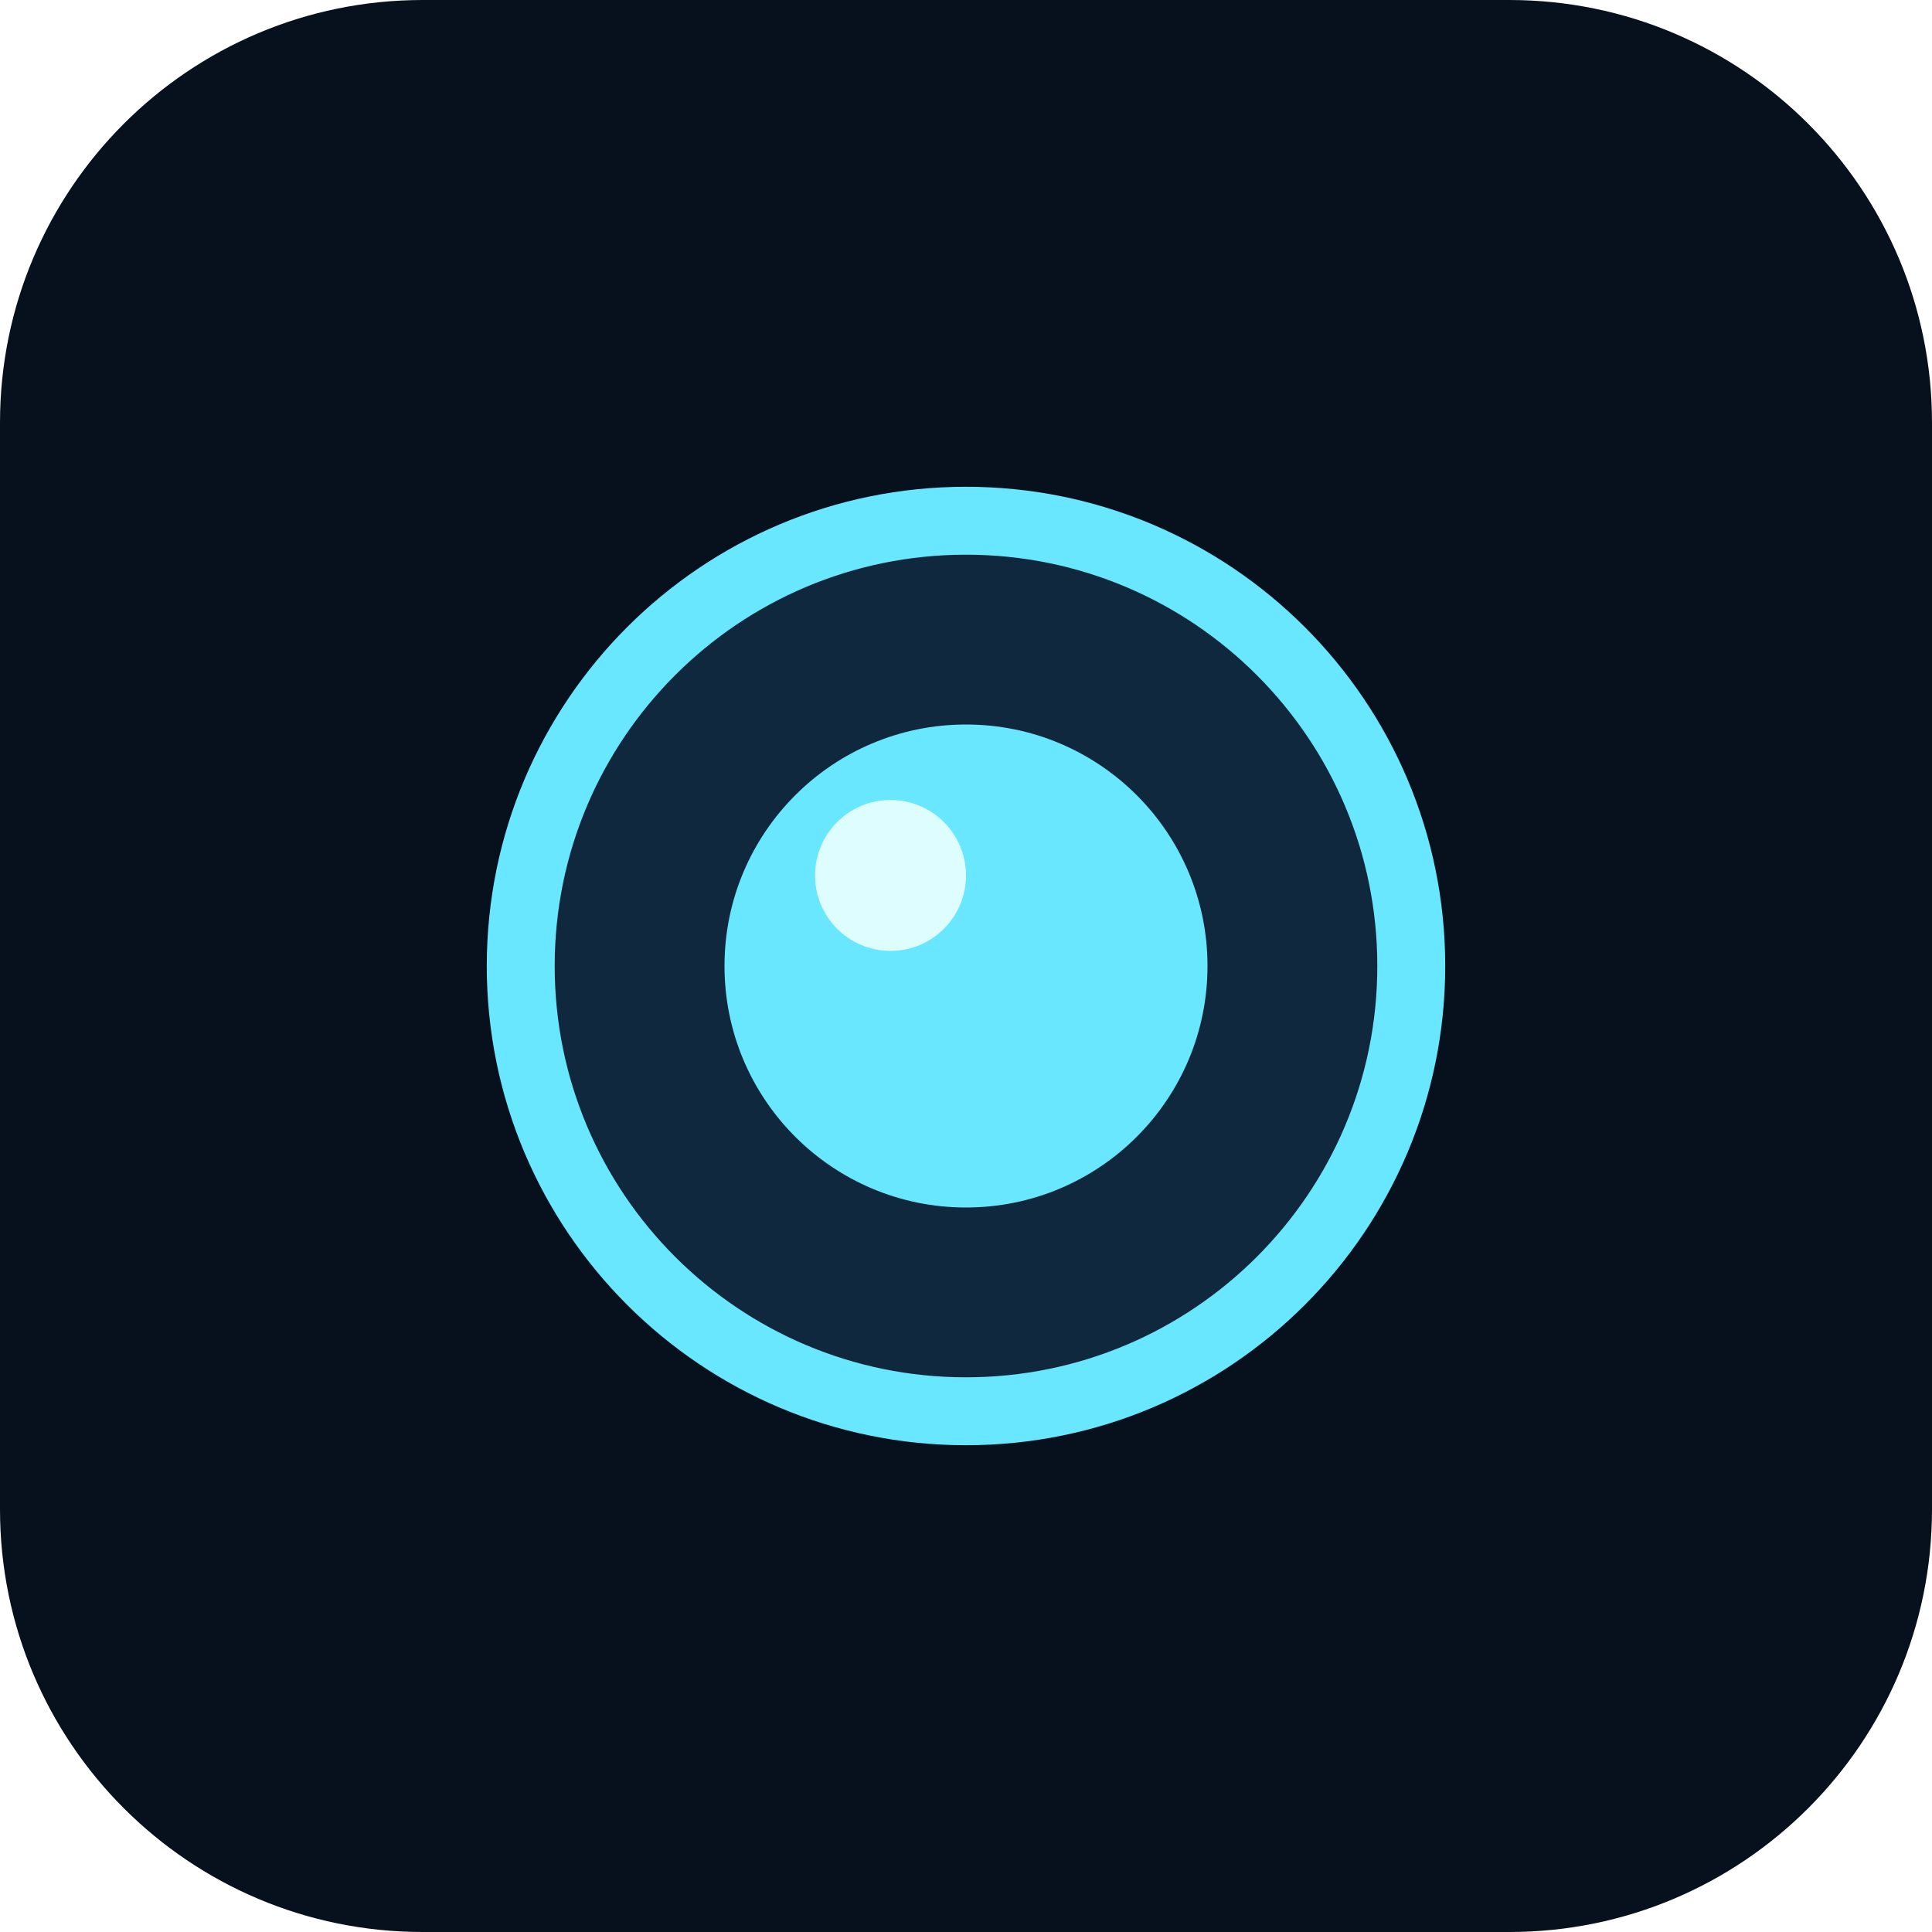
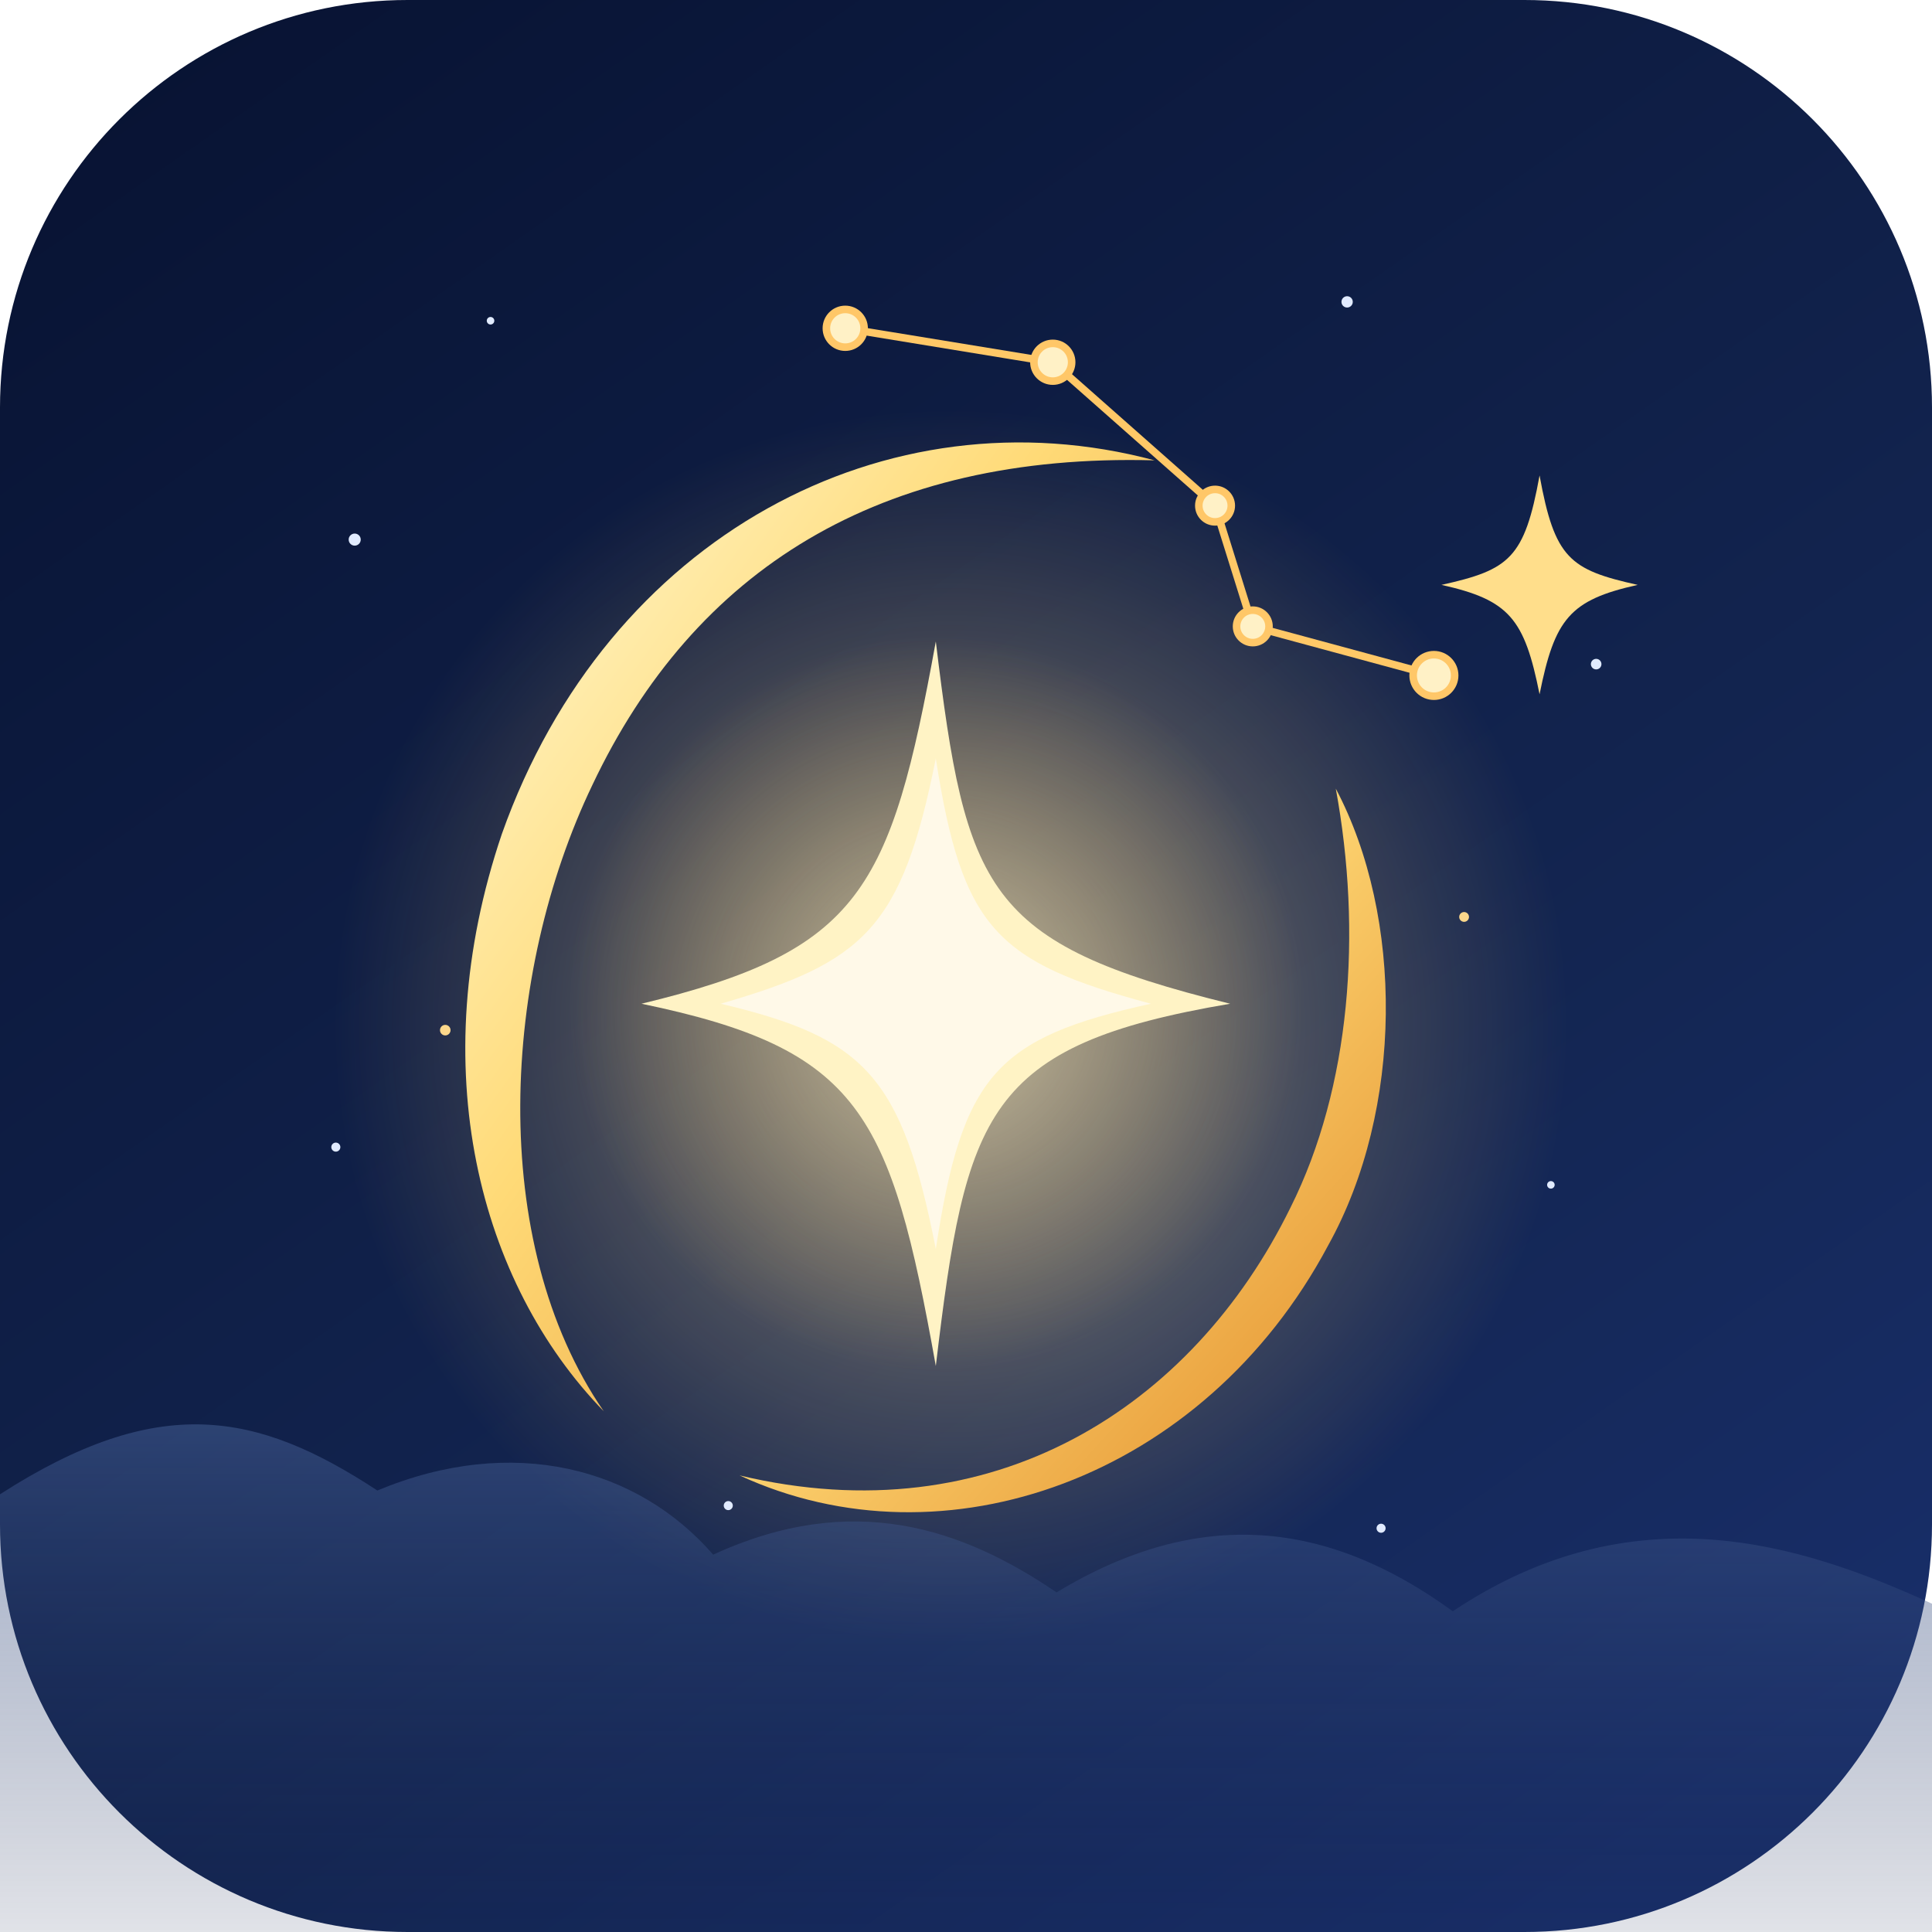
- <svg xmlns="http://www.w3.org/2000/svg" viewBox="0 0 512 512">
-   <rect width="512" height="512" rx="112" fill="#07111d" />
-   <circle cx="256" cy="256" r="118" fill="#10283d" stroke="#68e7ff" stroke-width="18" />
-   <circle cx="256" cy="256" r="64" fill="#68e7ff" />
-   <circle cx="236" cy="232" r="20" fill="#eaffff" opacity=".9" />
+ <svg xmlns="http://www.w3.org/2000/svg" viewBox="0 0 512 512" role="img" aria-label="Lumen, étoile et constellation">
+   <defs>
+     <linearGradient id="sky" x1=".1" y1="0" x2=".8" y2="1">
+       <stop stop-color="#081333" />
+       <stop offset=".66" stop-color="#132551" />
+       <stop offset="1" stop-color="#182e69" />
+     </linearGradient>
+     <linearGradient id="gold" x1=".15" y1=".15" x2=".85" y2=".86">
+       <stop stop-color="#fff0b8" />
+       <stop offset=".38" stop-color="#ffda77" />
+       <stop offset="1" stop-color="#e89c39" />
+     </linearGradient>
+     <radialGradient id="glow">
+       <stop stop-color="#ffefbf" stop-opacity=".52" />
+       <stop offset="1" stop-color="#ffcc63" stop-opacity="0" />
+     </radialGradient>
+     <linearGradient id="cloud" x1="0" y1="0" x2="0" y2="1">
+       <stop stop-color="#49649b" stop-opacity=".5" />
+       <stop offset="1" stop-color="#14234e" stop-opacity=".13" />
+     </linearGradient>
+   </defs>
+   <rect width="512" height="512" rx="108" fill="url(#sky)" />
+   <circle cx="252" cy="272" r="165" fill="url(#glow)" />
+   <g fill="#e1ebff">
+     <circle cx="94" cy="143" r="1.6" />
+     <circle cx="130" cy="85" r="1" />
+     <circle cx="357" cy="80" r="1.5" />
+     <circle cx="423" cy="176" r="1.4" />
+     <circle cx="89" cy="304" r="1.2" />
+     <circle cx="411" cy="314" r="1" />
+     <circle cx="366" cy="405" r="1.2" />
+     <circle cx="193" cy="399" r="1.2" />
+   </g>
+   <g fill="#fdd88b">
+     <circle cx="152" cy="189" r="1.5" />
+     <circle cx="388" cy="243" r="1.3" />
+     <circle cx="118" cy="273" r="1.4" />
+   </g>
+   <path d="M306 122C235 103 161 142 133 221c-21 62-6 119 27 153C129 329 133 258 157 208c27-57 76-88 149-86Z" fill="url(#gold)" />
+   <path d="M354 209c18 34 18 85-2 121-33 62-102 86-156 61 67 16 120-18 146-71 16-32 19-73 12-111Z" fill="url(#gold)" />
+   <circle cx="248" cy="266" r="97" fill="url(#glow)" />
+   <path d="M248 170c8 66 13 80 78 96-65 11-70 29-78 96-12-67-20-84-78-96 58-14 66-30 78-96Z" fill="#fff3c5" />
+   <path d="M248 201c7 45 16 54 57 65-41 9-50 19-57 65-9-46-19-56-57-65 38-11 48-20 57-65Z" fill="#fff9e8" />
+   <g stroke="#ffc867" stroke-width="2" stroke-linecap="round" stroke-linejoin="round" fill="none">
+     <path d="M224 87 279 96 322 134 332 166 380 179" />
+   </g>
+   <g fill="#fff1c6" stroke="#ffc768" stroke-width="2">
+     <circle cx="224" cy="87" r="5" />
+     <circle cx="279" cy="96" r="5" />
+     <circle cx="322" cy="134" r="4.3" />
+     <circle cx="332" cy="166" r="4.3" />
+     <circle cx="380" cy="179" r="5.5" />
+   </g>
+   <path d="M408 126c4 22 8 25 26 29-18 4-22 9-26 29-4-20-8-25-26-29 18-4 22-7 26-29Z" fill="#ffde8b" />
+   <path d="M0 396c42-27 68-22 100-1 36-15 69-6 89 17 37-17 66-7 91 10 38-23 72-19 105 5 48-32 92-18 127-2v87H0Z" fill="url(#cloud)" />
</svg>
